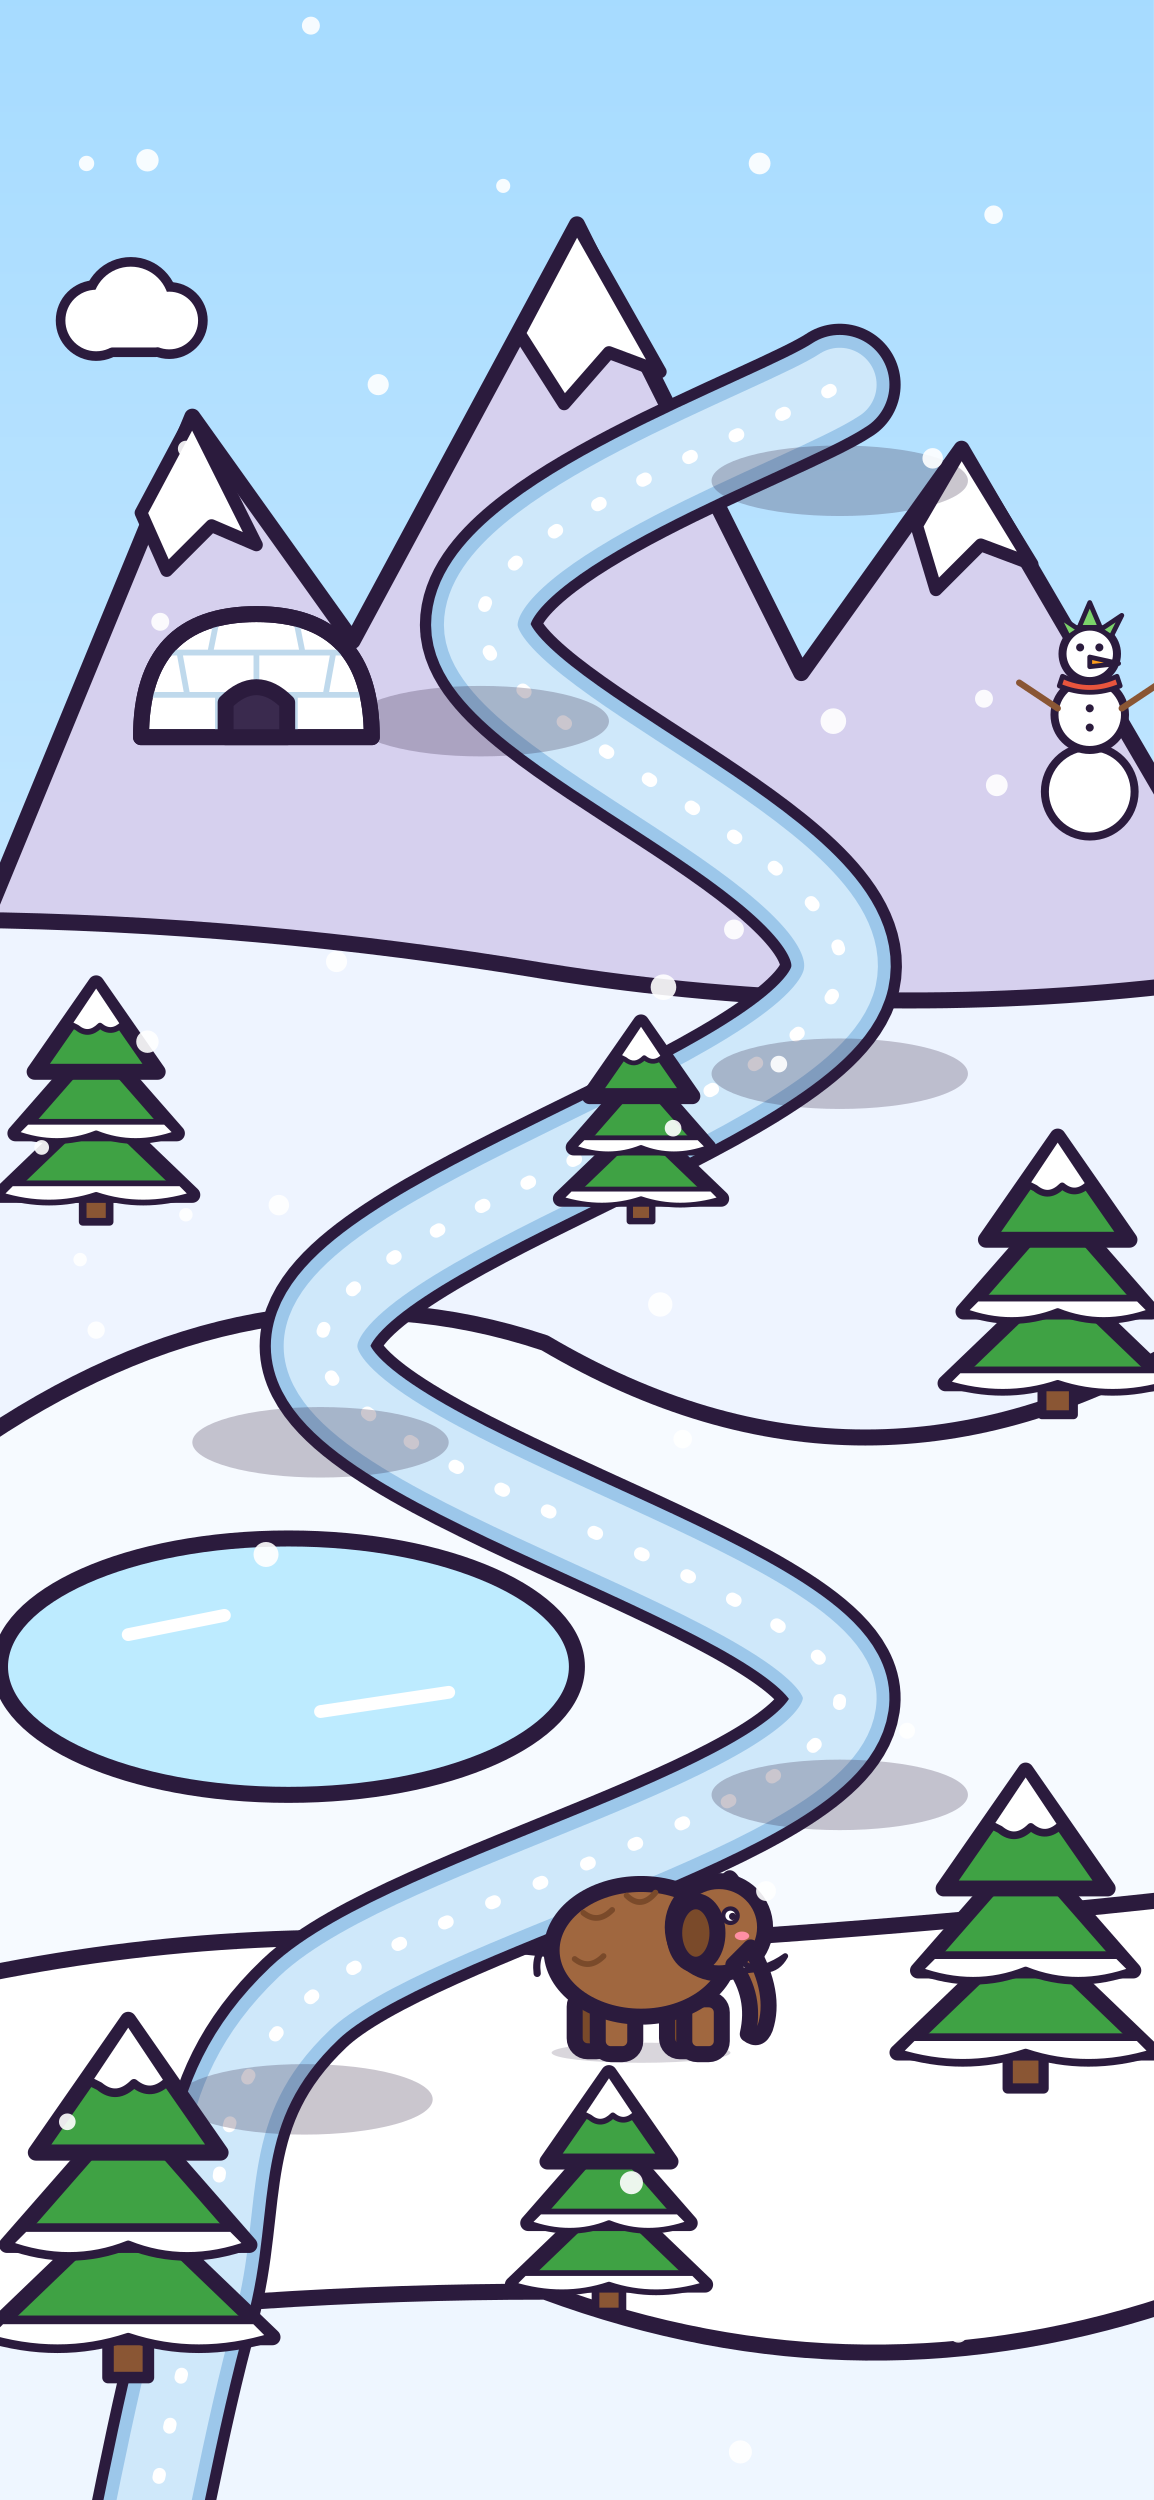
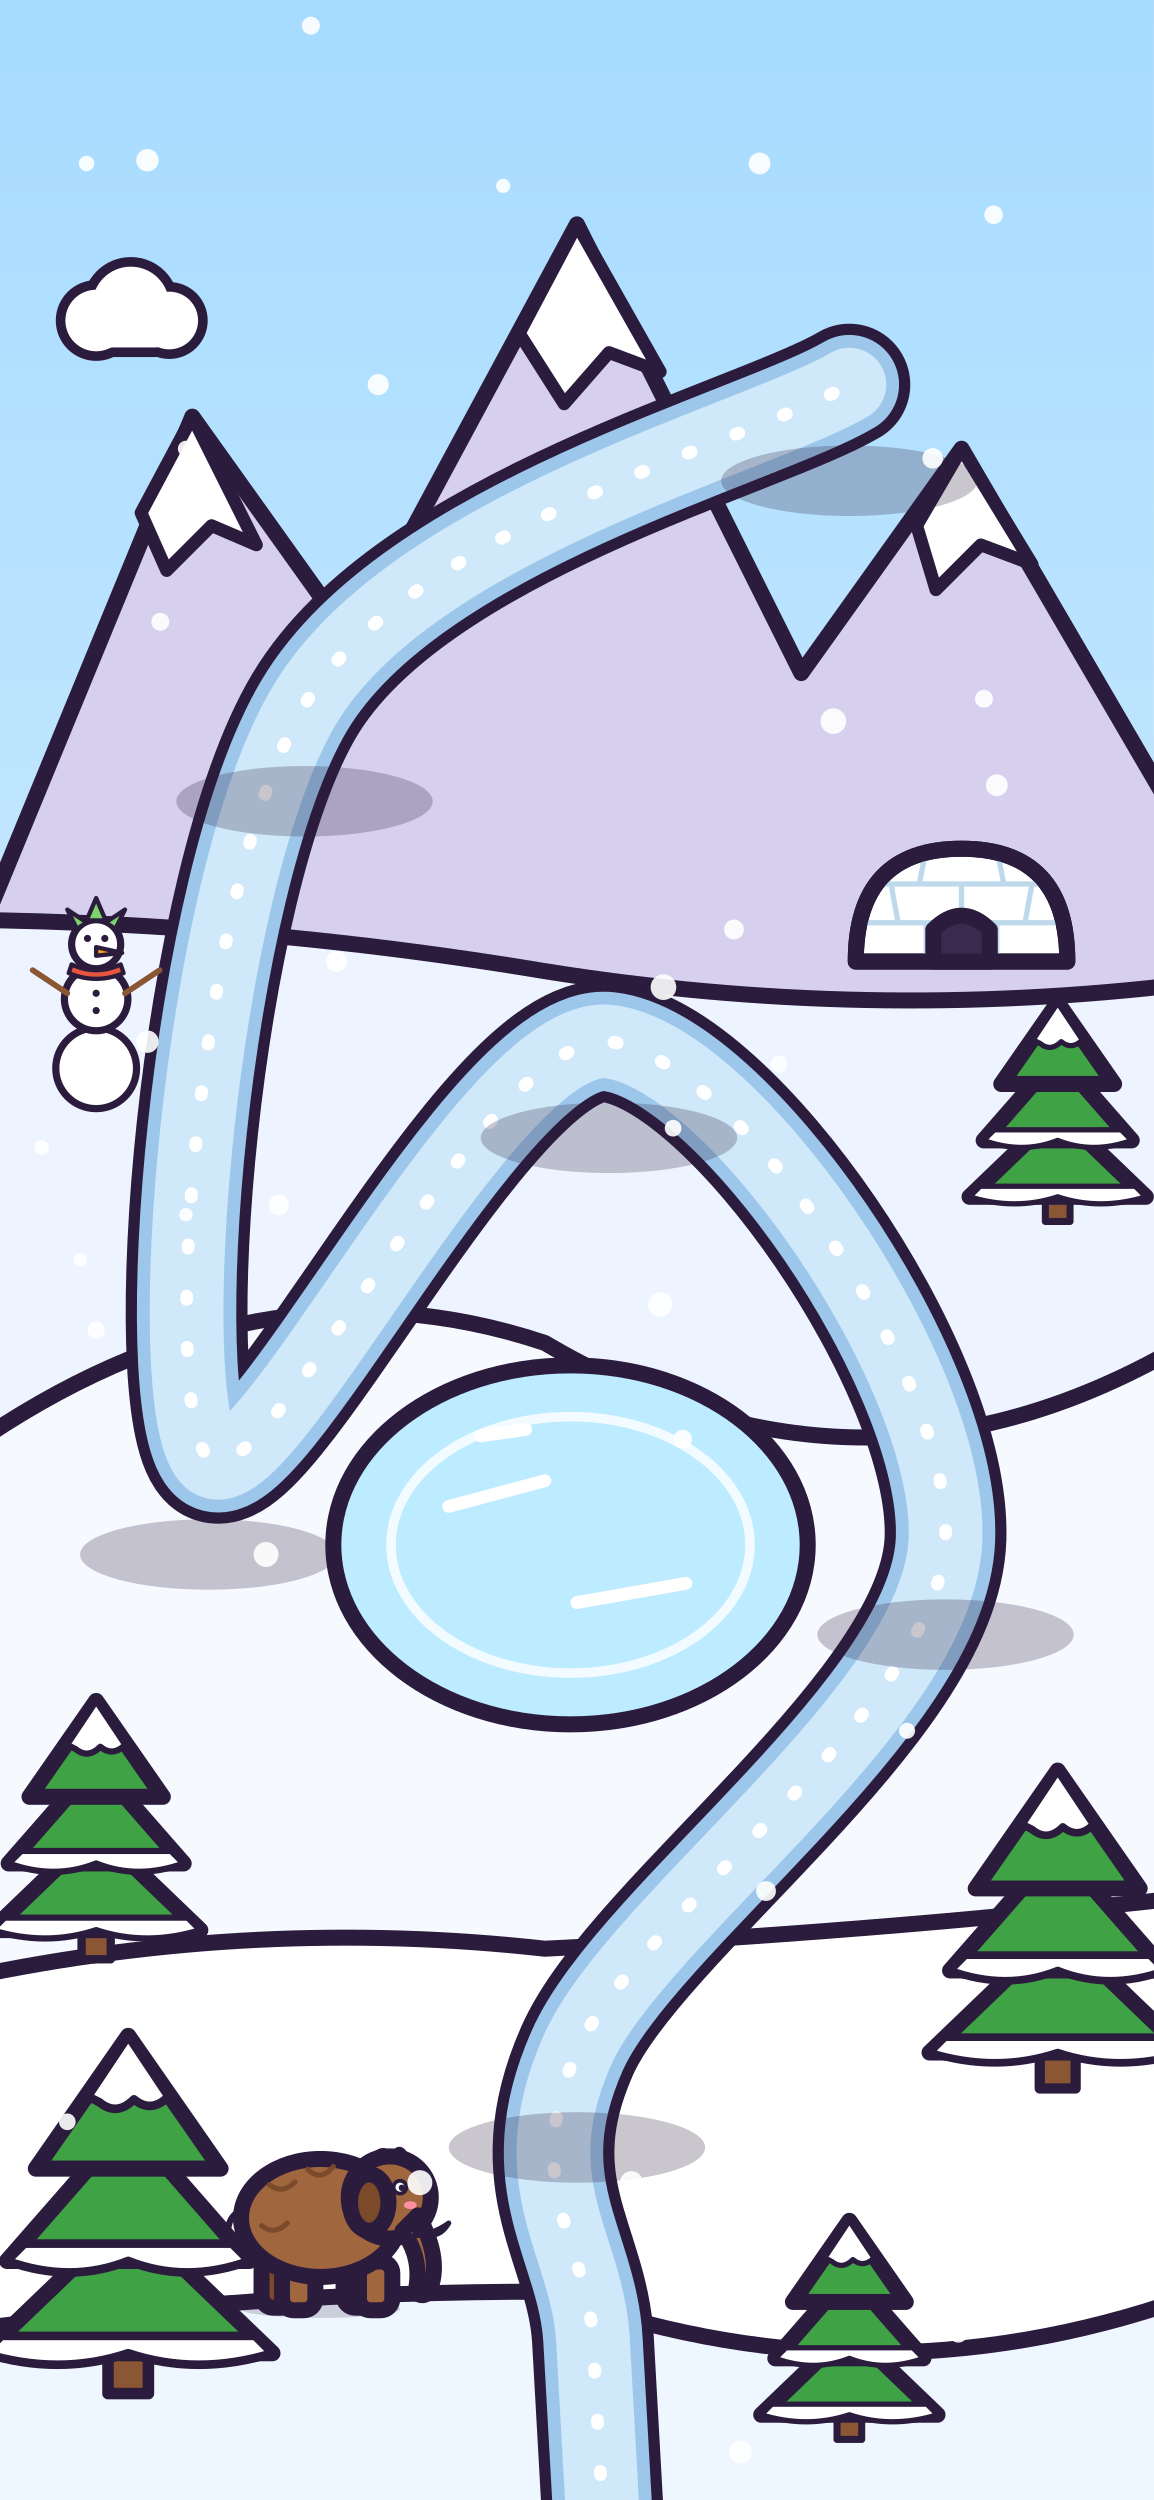
<svg xmlns="http://www.w3.org/2000/svg" viewBox="0 0 360 780" width="360" height="780">
  <defs>
    <linearGradient id="sky" x1="0" y1="0" x2="0" y2="1">
      <stop offset="0" stop-color="#A6DBFF" />
      <stop offset="1" stop-color="#F2FAFF" />
    </linearGradient>
    <g id="cloud">
      <circle cx="0" cy="0" r="16" />
      <circle cx="18" cy="-8" r="20" />
      <circle cx="38" cy="0" r="15" />
      <rect x="0" y="0" width="38" height="14" rx="7" />
    </g>
    <g id="bush">
      <circle cx="0" cy="0" r="18" />
      <circle cx="22" cy="-8" r="22" />
      <circle cx="46" cy="2" r="17" />
      <rect x="0" y="0" width="46" height="18" />
    </g>
  </defs>
  <rect width="360" height="780" fill="url(#sky)" />
  <g stroke="#2B1B3D" stroke-width="5" stroke-linejoin="round" stroke-linecap="round">
    <g transform="translate(30 100) scale(0.6)">
      <use href="#cloud" fill="#2B1B3D" stroke-width="10" />
      <use href="#cloud" fill="#FFFFFF" stroke="none" />
    </g>
    <path d="M-10 300 L60 130 L110 200 L180 70 L250 210 L300 140 L370 260 L370 320 L-10 320 Z" fill="#D6D0EE" />
    <path d="M60 130 L80 170 L66 164 L52 178 L44 160 Z M180 70 L206 116 L190 110 L176 126 L162 104 Z M300 140 L322 176 L306 170 L292 184 L286 164 Z" fill="#FFFFFF" stroke-width="4" />
    <path d="M-10 287 Q80 288 170 303 Q270 319 370 307 L370 790 L-10 790 Z" fill="#EEF4FF" />
    <path d="M-10 452 Q80 389 170 419 Q270 478 370 419 L370 790 L-10 790 Z" fill="#F6FAFF" />
-     <ellipse cx="90" cy="520" rx="90" ry="40" fill="#BDEBFF" />
-     <path d="M40 510 L70 504 M100 534 L140 528" fill="none" stroke="#FFFFFF" stroke-width="4" />
    <path d="M-10 617 Q80 598 170 608 Q270 603 370 592 L370 790 L-10 790 Z" fill="#FFFFFF" />
    <path d="M-10 727 Q80 715 170 715 Q270 752 370 717 L370 790 L-10 790 Z" fill="#EEF6FF" />
-     <path d="M40 820 C43.7 803.3 52.8 752.5 62 720 C71.2 687.5 61.7 656.7 95 625 C128.3 593.3 261.2 564.2 262 530 C262.8 495.8 100.0 457.5 100 420 C100.0 382.5 253.7 342.5 262 305 C270.3 267.5 150.0 225.8 150 195 C150.0 164.2 243.3 132.5 262 120" fill="none" stroke="#2B1B3D" stroke-width="38" />
-     <path d="M40 820 C43.7 803.3 52.8 752.5 62 720 C71.2 687.5 61.7 656.7 95 625 C128.3 593.3 261.2 564.2 262 530 C262.8 495.8 100.0 457.5 100 420 C100.0 382.5 253.7 342.5 262 305 C270.3 267.5 150.0 225.8 150 195 C150.0 164.2 243.3 132.5 262 120" fill="none" stroke="#9CC7EA" stroke-width="31" />
-     <path d="M40 820 C43.7 803.3 52.8 752.5 62 720 C71.2 687.5 61.7 656.7 95 625 C128.3 593.3 261.2 564.2 262 530 C262.8 495.8 100.0 457.5 100 420 C100.0 382.5 253.7 342.5 262 305 C270.3 267.5 150.0 225.8 150 195 C150.0 164.2 243.3 132.5 262 120" fill="none" stroke="#CFE8FA" stroke-width="23" />
-     <path d="M40 820 C43.7 803.3 52.8 752.5 62 720 C71.2 687.5 61.7 656.7 95 625 C128.3 593.3 261.2 564.2 262 530 C262.8 495.8 100.0 457.5 100 420 C100.0 382.5 253.7 342.5 262 305 C270.3 267.5 150.0 225.8 150 195 C150.0 164.2 243.3 132.5 262 120" fill="none" stroke="#FFFFFF" stroke-width="4" stroke-dasharray="1 15" />
-     <ellipse cx="95" cy="655" rx="40" ry="11" fill="#2B1B3D" opacity="0.25" stroke="none" />
-     <ellipse cx="262" cy="560" rx="40" ry="11" fill="#2B1B3D" opacity="0.25" stroke="none" />
-     <ellipse cx="100" cy="450" rx="40" ry="11" fill="#2B1B3D" opacity="0.25" stroke="none" />
-     <ellipse cx="262" cy="335" rx="40" ry="11" fill="#2B1B3D" opacity="0.25" stroke="none" />
-     <ellipse cx="150" cy="225" rx="40" ry="11" fill="#2B1B3D" opacity="0.25" stroke="none" />
-     <ellipse cx="262" cy="150" rx="40" ry="11" fill="#2B1B3D" opacity="0.25" stroke="none" />
-     <g transform="translate(30 380) scale(0.6)" stroke-width="8.3">
+     <ellipse cx="178" cy="482" rx="74" ry="56" fill="#BDEBFF" />
+     <ellipse cx="178" cy="482" rx="56" ry="40" fill="none" stroke="#FFFFFF" stroke-width="3" opacity="0.8" />
+     <path d="M140 470 L170 462 M180 500 L214 494 M150 448 L164 446" fill="none" stroke="#FFFFFF" stroke-width="4" />
+     <path d="M190 820 C189.2 805.0 186.7 760.0 185 730 C183.3 700.0 161.7 681.7 180 640 C198.3 598.3 293.3 532.5 295 480 C296.7 427.5 228.3 329.2 190 325 C151.7 320.8 80.8 472.5 65 455 C49.2 437.5 61.7 275.8 95 220 C128.3 164.2 236.7 136.7 265 120" fill="none" stroke="#2B1B3D" stroke-width="38" />
+     <path d="M190 820 C189.2 805.0 186.7 760.0 185 730 C183.3 700.0 161.7 681.7 180 640 C198.3 598.3 293.3 532.5 295 480 C296.7 427.5 228.3 329.2 190 325 C151.7 320.8 80.8 472.5 65 455 C49.2 437.5 61.7 275.8 95 220 C128.3 164.2 236.7 136.7 265 120" fill="none" stroke="#9CC7EA" stroke-width="31" />
+     <path d="M190 820 C189.2 805.0 186.7 760.0 185 730 C183.3 700.0 161.7 681.7 180 640 C198.3 598.3 293.3 532.5 295 480 C296.7 427.5 228.3 329.2 190 325 C151.7 320.8 80.8 472.5 65 455 C49.2 437.5 61.7 275.8 95 220 C128.3 164.2 236.7 136.7 265 120" fill="none" stroke="#CFE8FA" stroke-width="23" />
+     <path d="M190 820 C189.2 805.0 186.7 760.0 185 730 C183.3 700.0 161.7 681.7 180 640 C198.3 598.3 293.3 532.5 295 480 C296.7 427.5 228.3 329.2 190 325 C151.7 320.8 80.8 472.5 65 455 C49.2 437.5 61.7 275.8 95 220 C128.3 164.2 236.7 136.7 265 120" fill="none" stroke="#FFFFFF" stroke-width="4" stroke-dasharray="1 15" />
+     <ellipse cx="180" cy="670" rx="40" ry="11" fill="#2B1B3D" opacity="0.25" stroke="none" />
+     <ellipse cx="295" cy="510" rx="40" ry="11" fill="#2B1B3D" opacity="0.25" stroke="none" />
+     <ellipse cx="190" cy="355" rx="40" ry="11" fill="#2B1B3D" opacity="0.25" stroke="none" />
+     <ellipse cx="65" cy="485" rx="40" ry="11" fill="#2B1B3D" opacity="0.25" stroke="none" />
+     <ellipse cx="95" cy="250" rx="40" ry="11" fill="#2B1B3D" opacity="0.25" stroke="none" />
+     <ellipse cx="265" cy="150" rx="40" ry="11" fill="#2B1B3D" opacity="0.25" stroke="none" />
+     <g transform="translate(330 650) scale(0.8)" stroke-width="6.2">
      <rect x="-7" y="-22" width="14" height="24" fill="#8A5634" stroke-width="4" />
      <path d="M0 -60 L50 -12 L-50 -12 Z" fill="#3FA244" />
      <path d="M0 -92 L42 -44 L-42 -44 Z" fill="#3FA244" />
      <path d="M0 -122 L32 -76 L-32 -76 Z" fill="#3FA244" />
      <path d="M0 -122 L14 -101 Q8 -95 2 -100 Q-4 -94 -10 -99 L-14 -101 Z" fill="#FFFFFF" stroke-width="3" />
      <path d="M-42 -44 Q-20 -36 0 -44 Q20 -36 42 -44 L36 -50 L-36 -50 Z" fill="#FFFFFF" stroke-width="3" />
      <path d="M-50 -12 Q-24 -4 0 -12 Q24 -4 50 -12 L44 -18 L-44 -18 Z" fill="#FFFFFF" stroke-width="3" />
    </g>
-     <g transform="translate(330 440) scale(0.7)" stroke-width="7.1">
+     <g transform="translate(40 745) scale(0.9)" stroke-width="5.6">
      <rect x="-7" y="-22" width="14" height="24" fill="#8A5634" stroke-width="4" />
      <path d="M0 -60 L50 -12 L-50 -12 Z" fill="#3FA244" />
      <path d="M0 -92 L42 -44 L-42 -44 Z" fill="#3FA244" />
      <path d="M0 -122 L32 -76 L-32 -76 Z" fill="#3FA244" />
      <path d="M0 -122 L14 -101 Q8 -95 2 -100 Q-4 -94 -10 -99 L-14 -101 Z" fill="#FFFFFF" stroke-width="3" />
      <path d="M-42 -44 Q-20 -36 0 -44 Q20 -36 42 -44 L36 -50 L-36 -50 Z" fill="#FFFFFF" stroke-width="3" />
      <path d="M-50 -12 Q-24 -4 0 -12 Q24 -4 50 -12 L44 -18 L-44 -18 Z" fill="#FFFFFF" stroke-width="3" />
    </g>
-     <g transform="translate(320 650) scale(0.8)" stroke-width="6.2">
+     <g transform="translate(30 610) scale(0.65)" stroke-width="7.7">
      <rect x="-7" y="-22" width="14" height="24" fill="#8A5634" stroke-width="4" />
      <path d="M0 -60 L50 -12 L-50 -12 Z" fill="#3FA244" />
      <path d="M0 -92 L42 -44 L-42 -44 Z" fill="#3FA244" />
      <path d="M0 -122 L32 -76 L-32 -76 Z" fill="#3FA244" />
      <path d="M0 -122 L14 -101 Q8 -95 2 -100 Q-4 -94 -10 -99 L-14 -101 Z" fill="#FFFFFF" stroke-width="3" />
      <path d="M-42 -44 Q-20 -36 0 -44 Q20 -36 42 -44 L36 -50 L-36 -50 Z" fill="#FFFFFF" stroke-width="3" />
      <path d="M-50 -12 Q-24 -4 0 -12 Q24 -4 50 -12 L44 -18 L-44 -18 Z" fill="#FFFFFF" stroke-width="3" />
    </g>
-     <g transform="translate(40 740) scale(0.9)" stroke-width="5.6">
+     <g transform="translate(330 380) scale(0.55)" stroke-width="9.1">
      <rect x="-7" y="-22" width="14" height="24" fill="#8A5634" stroke-width="4" />
      <path d="M0 -60 L50 -12 L-50 -12 Z" fill="#3FA244" />
      <path d="M0 -92 L42 -44 L-42 -44 Z" fill="#3FA244" />
      <path d="M0 -122 L32 -76 L-32 -76 Z" fill="#3FA244" />
      <path d="M0 -122 L14 -101 Q8 -95 2 -100 Q-4 -94 -10 -99 L-14 -101 Z" fill="#FFFFFF" stroke-width="3" />
      <path d="M-42 -44 Q-20 -36 0 -44 Q20 -36 42 -44 L36 -50 L-36 -50 Z" fill="#FFFFFF" stroke-width="3" />
      <path d="M-50 -12 Q-24 -4 0 -12 Q24 -4 50 -12 L44 -18 L-44 -18 Z" fill="#FFFFFF" stroke-width="3" />
    </g>
-     <g transform="translate(200 380) scale(0.5)" stroke-width="10.0">
+     <g transform="translate(265 760) scale(0.55)" stroke-width="9.1">
      <rect x="-7" y="-22" width="14" height="24" fill="#8A5634" stroke-width="4" />
      <path d="M0 -60 L50 -12 L-50 -12 Z" fill="#3FA244" />
      <path d="M0 -92 L42 -44 L-42 -44 Z" fill="#3FA244" />
      <path d="M0 -122 L32 -76 L-32 -76 Z" fill="#3FA244" />
      <path d="M0 -122 L14 -101 Q8 -95 2 -100 Q-4 -94 -10 -99 L-14 -101 Z" fill="#FFFFFF" stroke-width="3" />
      <path d="M-42 -44 Q-20 -36 0 -44 Q20 -36 42 -44 L36 -50 L-36 -50 Z" fill="#FFFFFF" stroke-width="3" />
      <path d="M-50 -12 Q-24 -4 0 -12 Q24 -4 50 -12 L44 -18 L-44 -18 Z" fill="#FFFFFF" stroke-width="3" />
    </g>
-     <g transform="translate(190 720) scale(0.6)" stroke-width="8.3">
-       <rect x="-7" y="-22" width="14" height="24" fill="#8A5634" stroke-width="4" />
-       <path d="M0 -60 L50 -12 L-50 -12 Z" fill="#3FA244" />
-       <path d="M0 -92 L42 -44 L-42 -44 Z" fill="#3FA244" />
-       <path d="M0 -122 L32 -76 L-32 -76 Z" fill="#3FA244" />
-       <path d="M0 -122 L14 -101 Q8 -95 2 -100 Q-4 -94 -10 -99 L-14 -101 Z" fill="#FFFFFF" stroke-width="3" />
-       <path d="M-42 -44 Q-20 -36 0 -44 Q20 -36 42 -44 L36 -50 L-36 -50 Z" fill="#FFFFFF" stroke-width="3" />
-       <path d="M-50 -12 Q-24 -4 0 -12 Q24 -4 50 -12 L44 -18 L-44 -18 Z" fill="#FFFFFF" stroke-width="3" />
-     </g>
-     <g transform="translate(80 230) scale(0.6)" stroke-width="8.3">
+     <g transform="translate(300 300) scale(0.55)" stroke-width="9.1">
      <path d="M-60 0 Q-60 -64 0 -64 Q60 -64 60 0 Z" fill="#FFFFFF" />
      <path d="M-56 -22 L56 -22 M-44 -44 L44 -44 M-20 -64 L-24 -44 M20 -64 L24 -44 M-40 -44 L-36 -22 M0 -44 L0 -22 M40 -44 L36 -22 M-20 -22 L-20 0 M20 -22 L20 0" fill="none" stroke="#BFD9EC" stroke-width="3" />
      <path d="M-60 0 Q-60 -64 0 -64 Q60 -64 60 0 Z" fill="none" />
      <path d="M-16 0 L-16 -18 Q0 -34 16 -18 L16 0 Z" fill="#3A2A4E" />
    </g>
-     <g transform="translate(340 260) scale(0.5)">
+     <g transform="translate(30 345) scale(0.45)">
      <circle cx="0" cy="-26" r="28" fill="#FFFFFF" />
      <circle cx="0" cy="-74" r="22" fill="#FFFFFF" />
      <circle cx="0" cy="-112" r="17" fill="#FFFFFF" />
      <circle cx="-6" cy="-116" r="2.5" fill="#2B1B3D" stroke="none" />
      <circle cx="6" cy="-116" r="2.5" fill="#2B1B3D" stroke="none" />
      <path d="M0 -110 L18 -106 L0 -104 Z" fill="#FF9F1C" stroke-width="3" />
      <path d="M-17 -98 Q0 -90 17 -98 L19 -92 Q0 -84 -19 -92 Z" fill="#E8553D" stroke-width="3" />
      <path d="M-6 -130 L0 -144 L6 -130 M-14 -124 L-20 -136 L-8 -128 M14 -124 L20 -136 L8 -128" fill="#7BD36A" stroke-width="3" />
      <circle cx="0" cy="-78" r="2.5" fill="#2B1B3D" stroke="none" />
      <circle cx="0" cy="-66" r="2.5" fill="#2B1B3D" stroke="none" />
      <path d="M-20 -78 L-44 -94 M20 -78 L44 -94" fill="none" stroke="#8A5634" stroke-width="4" />
    </g>
-     <g transform="translate(200 640) scale(0.45 0.45)" stroke-width="11.1">
+     <g transform="translate(100 720) scale(0.4 0.4)" stroke-width="12.5">
      <ellipse cx="0" cy="1" rx="62" ry="7" fill="#2B1B3D" opacity="0.18" stroke="none" />
      <rect x="-46" y="-40" width="24" height="40" rx="9" fill="#7A4A2A" />
      <rect x="18" y="-40" width="24" height="40" rx="9" fill="#7A4A2A" />
      <rect x="-30" y="-36" width="26" height="38" rx="9" fill="#A0673F" />
      <rect x="30" y="-36" width="26" height="38" rx="9" fill="#A0673F" />
      <ellipse cx="0" cy="-70" rx="62" ry="46" fill="#A0673F" />
      <path d="M-40 -96 Q-30 -88 -20 -98 M-10 -108 Q0 -98 10 -110 M-46 -64 Q-36 -56 -26 -66" fill="none" stroke="#7A4A2A" stroke-width="4" />
      <path d="M-62 -76 Q-74 -70 -72 -54" fill="none" stroke-width="5" />
      <circle cx="54" cy="-86" r="32" fill="#A0673F" />
      <path d="M40 -116 Q48 -128 56 -118 Q62 -130 68 -116" fill="none" stroke-width="4" />
      <ellipse cx="38" cy="-82" rx="15" ry="22" fill="#7A4A2A" />
      <path d="M76 -72 Q94 -40 86 -16 Q82 -6 74 -12 Q80 -38 64 -60 Z" fill="#A0673F" />
      <path d="M66 -64 Q90 -48 100 -66 Q86 -56 70 -56 Z" fill="#FFF3D6" stroke-width="4" />
      <circle cx="62" cy="-94" r="5" fill="#FFFFFF" stroke-width="3" />
      <circle cx="63.5" cy="-93.5" r="2.5" fill="#2B1B3D" stroke="none" />
      <ellipse cx="70" cy="-80" rx="5" ry="3" fill="#FF8FA3" stroke="none" />
    </g>
    <circle cx="118" cy="120" r="3.3" fill="#FFFFFF" stroke="none" opacity="0.9" />
    <circle cx="30" cy="415" r="2.7" fill="#FFFFFF" stroke="none" opacity="0.9" />
    <circle cx="25" cy="393" r="2.1" fill="#FFFFFF" stroke="none" opacity="0.9" />
    <circle cx="157" cy="58" r="2.2" fill="#FFFFFF" stroke="none" opacity="0.9" />
    <circle cx="154" cy="638" r="2.2" fill="#FFFFFF" stroke="none" opacity="0.9" />
    <circle cx="83" cy="485" r="3.9" fill="#FFFFFF" stroke="none" opacity="0.9" />
    <circle cx="207" cy="308" r="4.0" fill="#FFFFFF" stroke="none" opacity="0.9" />
    <circle cx="21" cy="662" r="2.6" fill="#FFFFFF" stroke="none" opacity="0.9" />
    <circle cx="55" cy="95" r="2.6" fill="#FFFFFF" stroke="none" opacity="0.9" />
    <circle cx="291" cy="143" r="3.2" fill="#FFFFFF" stroke="none" opacity="0.9" />
    <circle cx="229" cy="290" r="3.1" fill="#FFFFFF" stroke="none" opacity="0.9" />
    <circle cx="27" cy="51" r="2.4" fill="#FFFFFF" stroke="none" opacity="0.9" />
    <circle cx="243" cy="332" r="2.6" fill="#FFFFFF" stroke="none" opacity="0.9" />
    <circle cx="210" cy="352" r="2.6" fill="#FFFFFF" stroke="none" opacity="0.9" />
    <circle cx="283" cy="540" r="2.5" fill="#FFFFFF" stroke="none" opacity="0.9" />
    <circle cx="206" cy="407" r="3.8" fill="#FFFFFF" stroke="none" opacity="0.9" />
    <circle cx="260" cy="225" r="4.0" fill="#FFFFFF" stroke="none" opacity="0.9" />
    <circle cx="46" cy="325" r="3.5" fill="#FFFFFF" stroke="none" opacity="0.9" />
    <circle cx="58" cy="379" r="2.1" fill="#FFFFFF" stroke="none" opacity="0.9" />
    <circle cx="239" cy="590" r="3.1" fill="#FFFFFF" stroke="none" opacity="0.9" />
    <circle cx="311" cy="245" r="3.4" fill="#FFFFFF" stroke="none" opacity="0.9" />
    <circle cx="213" cy="449" r="2.9" fill="#FFFFFF" stroke="none" opacity="0.9" />
    <circle cx="299" cy="728" r="2.9" fill="#FFFFFF" stroke="none" opacity="0.9" />
    <circle cx="237" cy="51" r="3.4" fill="#FFFFFF" stroke="none" opacity="0.9" />
    <circle cx="231" cy="765" r="3.6" fill="#FFFFFF" stroke="none" opacity="0.9" />
    <circle cx="105" cy="300" r="3.3" fill="#FFFFFF" stroke="none" opacity="0.9" />
    <circle cx="13" cy="358" r="2.3" fill="#FFFFFF" stroke="none" opacity="0.9" />
    <circle cx="46" cy="50" r="3.5" fill="#FFFFFF" stroke="none" opacity="0.9" />
    <circle cx="50" cy="194" r="2.8" fill="#FFFFFF" stroke="none" opacity="0.9" />
    <circle cx="310" cy="67" r="2.9" fill="#FFFFFF" stroke="none" opacity="0.9" />
    <circle cx="197" cy="681" r="3.6" fill="#FFFFFF" stroke="none" opacity="0.9" />
    <circle cx="307" cy="218" r="2.8" fill="#FFFFFF" stroke="none" opacity="0.9" />
    <circle cx="131" cy="681" r="3.9" fill="#FFFFFF" stroke="none" opacity="0.9" />
    <circle cx="58" cy="140" r="2.5" fill="#FFFFFF" stroke="none" opacity="0.9" />
    <circle cx="87" cy="376" r="3.2" fill="#FFFFFF" stroke="none" opacity="0.9" />
    <circle cx="97" cy="8" r="2.8" fill="#FFFFFF" stroke="none" opacity="0.9" />
  </g>
</svg>
